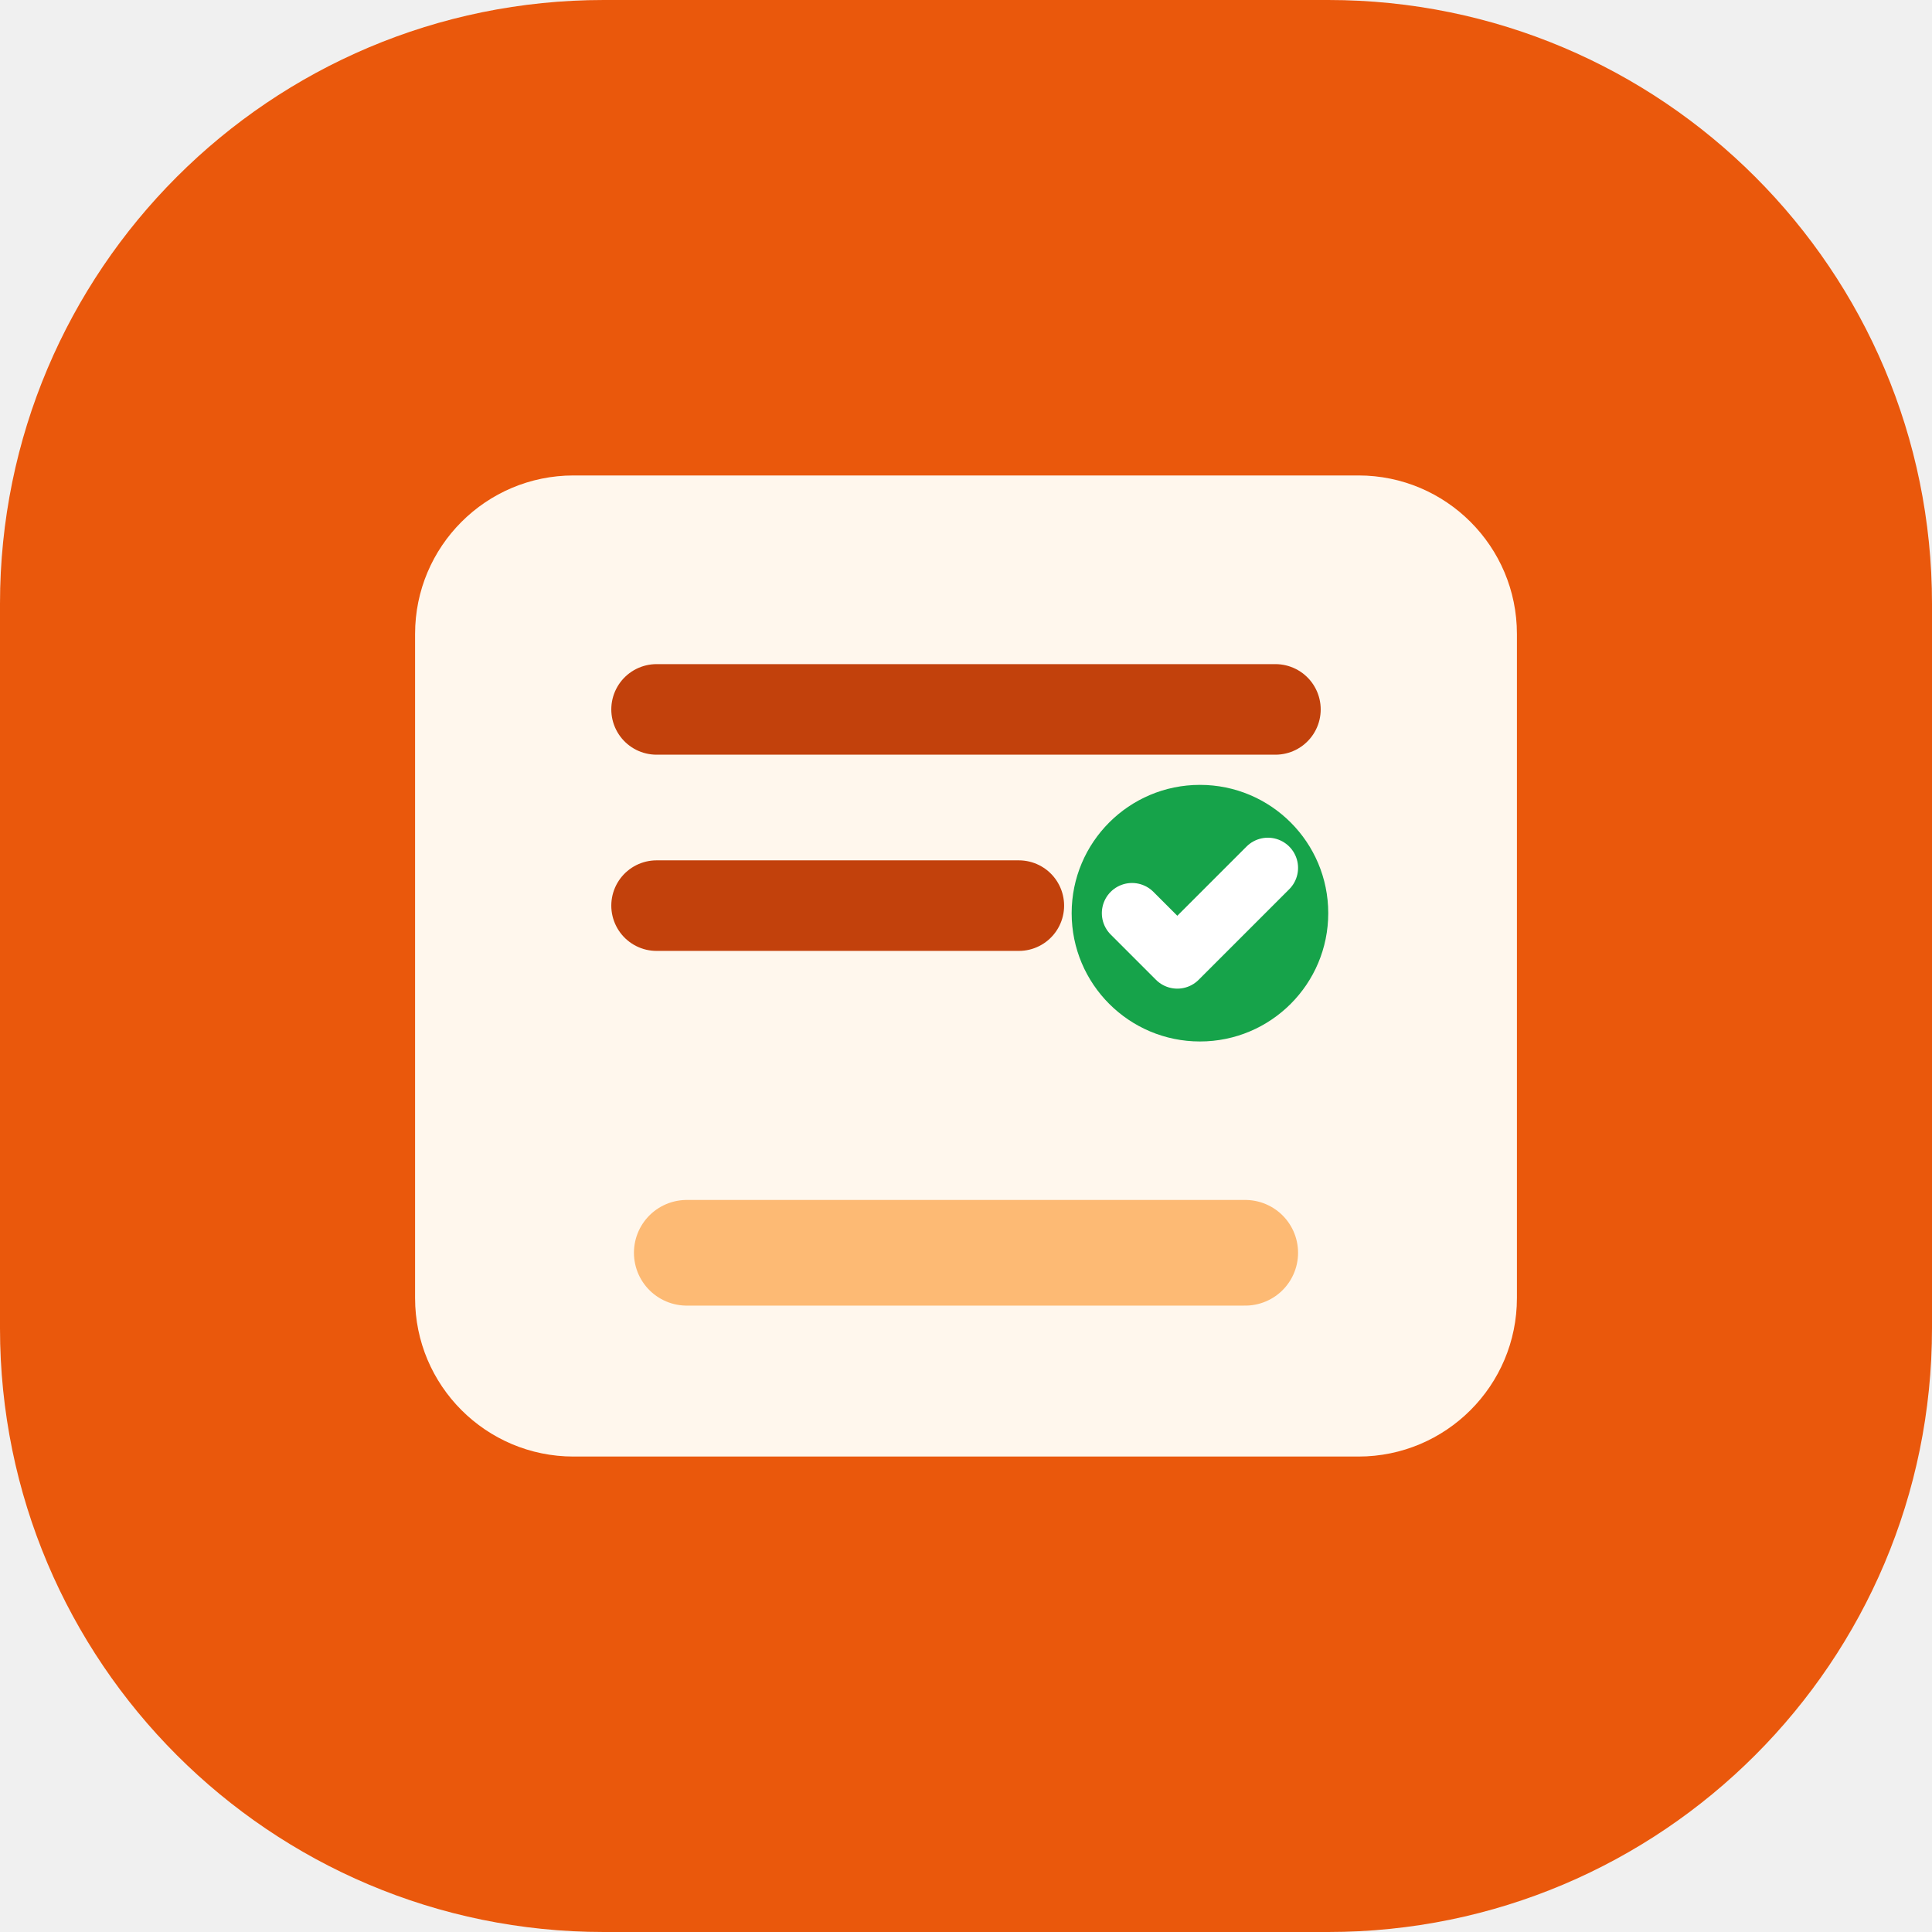
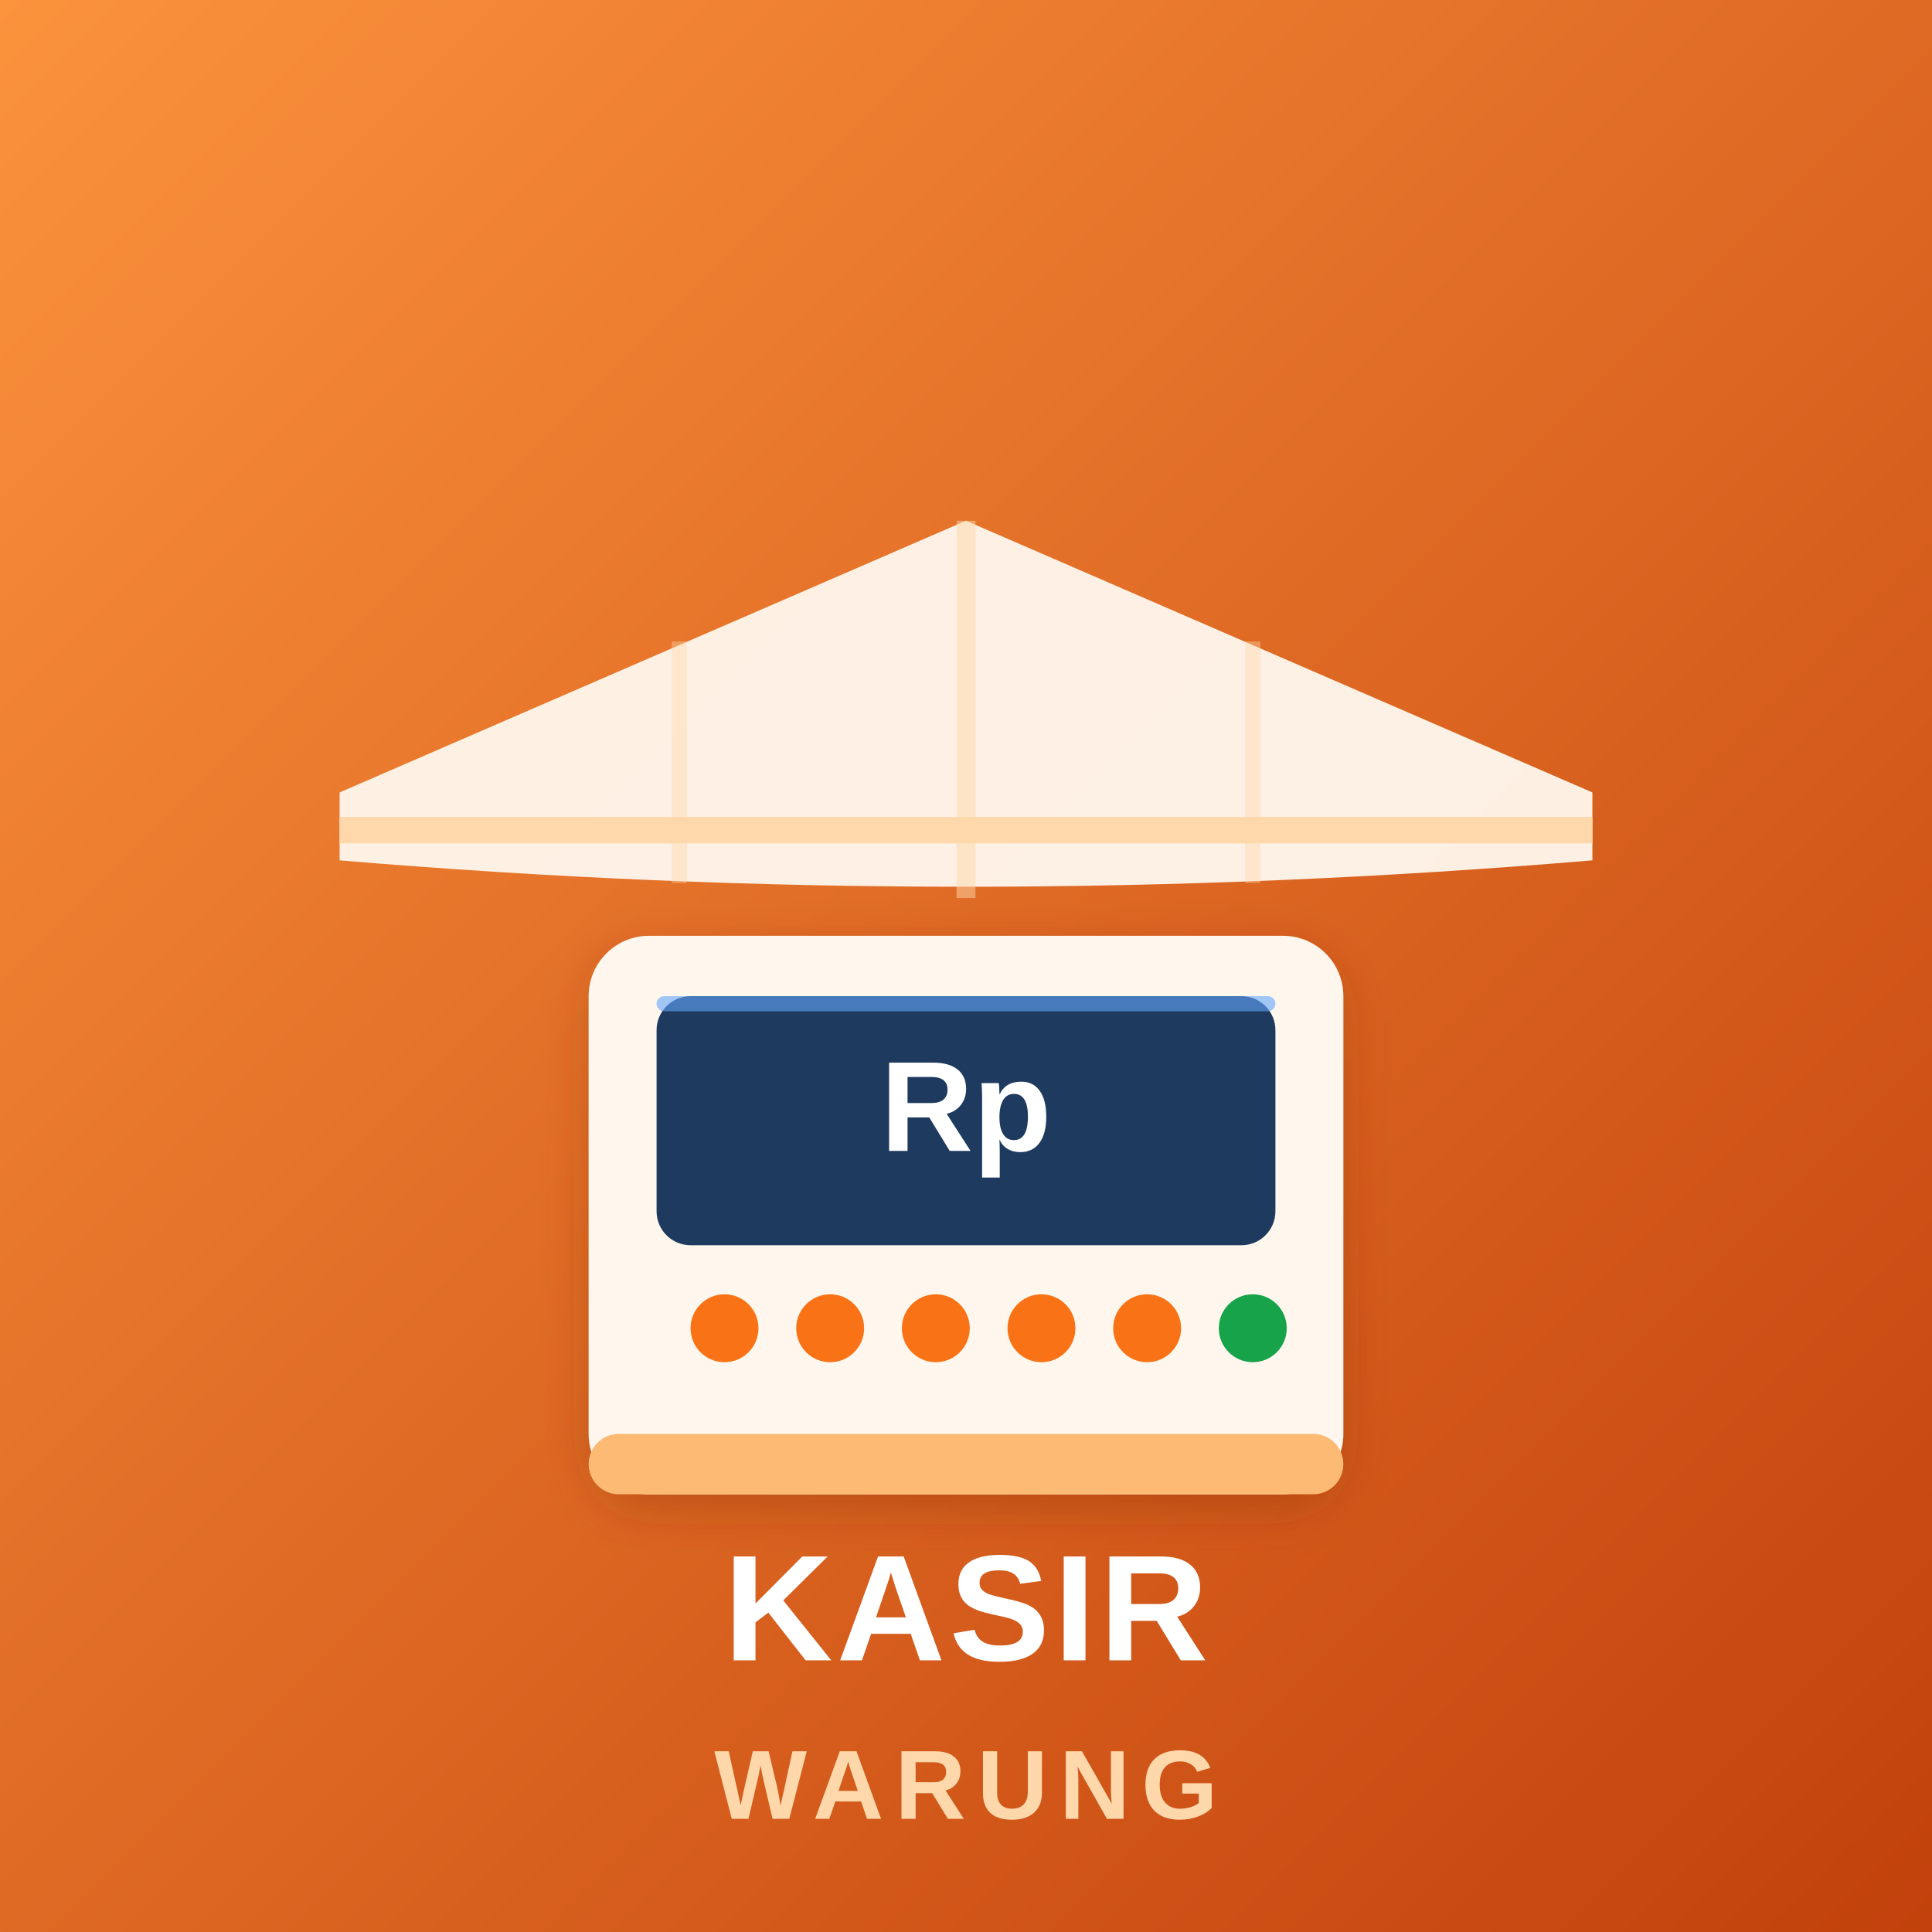
<svg xmlns="http://www.w3.org/2000/svg" width="512" height="512" viewBox="0 0 512 512" fill="none">
-   <rect width="512" height="512" rx="160" fill="#EA580C" />
-   <rect x="110" y="126" width="292" height="260" rx="42" fill="#FFF7ED" />
-   <path d="M174 188H338" stroke="#C2410C" stroke-width="24" stroke-linecap="round" />
-   <path d="M174 240H270" stroke="#C2410C" stroke-width="24" stroke-linecap="round" />
-   <circle cx="318" cy="242" r="34" fill="#16A34A" />
-   <path d="M300 242L312 254L336 230" stroke="white" stroke-width="16" stroke-linecap="round" stroke-linejoin="round" />
-   <path d="M182 332H330" stroke="#FDBA74" stroke-width="28" stroke-linecap="round" />
+   <defs>
+     <linearGradient id="bgGrad" x1="0" y1="0" x2="512" y2="512" gradientUnits="userSpaceOnUse">
+       <stop offset="0%" stop-color="#fb923c" />
+       <stop offset="100%" stop-color="#c2410c" />
+     </linearGradient>
+     <filter id="shadow" x="-10%" y="-10%" width="120%" height="130%">
+       <feDropShadow dx="0" dy="4" stdDeviation="6" flood-color="#7c2d12" flood-opacity="0.3" />
+     </filter>
+   </defs>
+   <rect width="512" height="512" fill="url(#bgGrad)" />
+   <path d="M90 210 L256 138 L422 210 L422 228 Q256 242 90 228 Z" fill="#fff7ed" opacity="0.95" />
+   <path d="M90 220 L422 220" stroke="#fed7aa" stroke-width="7" />
+   <path d="M256 138 L256 238" stroke="#fed7aa" stroke-width="5" opacity="0.5" />
+   <path d="M180 170 L180 234" stroke="#fed7aa" stroke-width="4" opacity="0.4" />
+   <path d="M332 170 L332 234" stroke="#fed7aa" stroke-width="4" opacity="0.4" />
+   <rect x="156" y="248" width="200" height="148" rx="16" fill="#fff7ed" filter="url(#shadow)" />
+   <rect x="174" y="264" width="164" height="66" rx="9" fill="#1e3a5f" />
+   <rect x="174" y="264" width="164" height="4" rx="2" fill="#60a5fa" opacity="0.6" />
+   <text x="256" y="305" font-family="Arial, sans-serif" font-size="34" font-weight="bold" fill="#ffffff" text-anchor="middle">Rp</text>
+   <circle cx="192" cy="352" r="9" fill="#f97316" />
+   <circle cx="220" cy="352" r="9" fill="#f97316" />
+   <circle cx="248" cy="352" r="9" fill="#f97316" />
+   <circle cx="276" cy="352" r="9" fill="#f97316" />
+   <circle cx="304" cy="352" r="9" fill="#f97316" />
+   <circle cx="332" cy="352" r="9" fill="#16a34a" />
+   <rect x="156" y="380" width="200" height="16" rx="8" fill="#fdba74" />
+   <text x="256" y="440" font-family="Arial Black, Arial, sans-serif" font-size="40" font-weight="900" fill="#ffffff" text-anchor="middle" letter-spacing="1">KASIR</text>
+   <text x="256" y="482" font-family="Arial, sans-serif" font-size="26" font-weight="700" fill="#fed7aa" text-anchor="middle" letter-spacing="3">WARUNG</text>
</svg>
